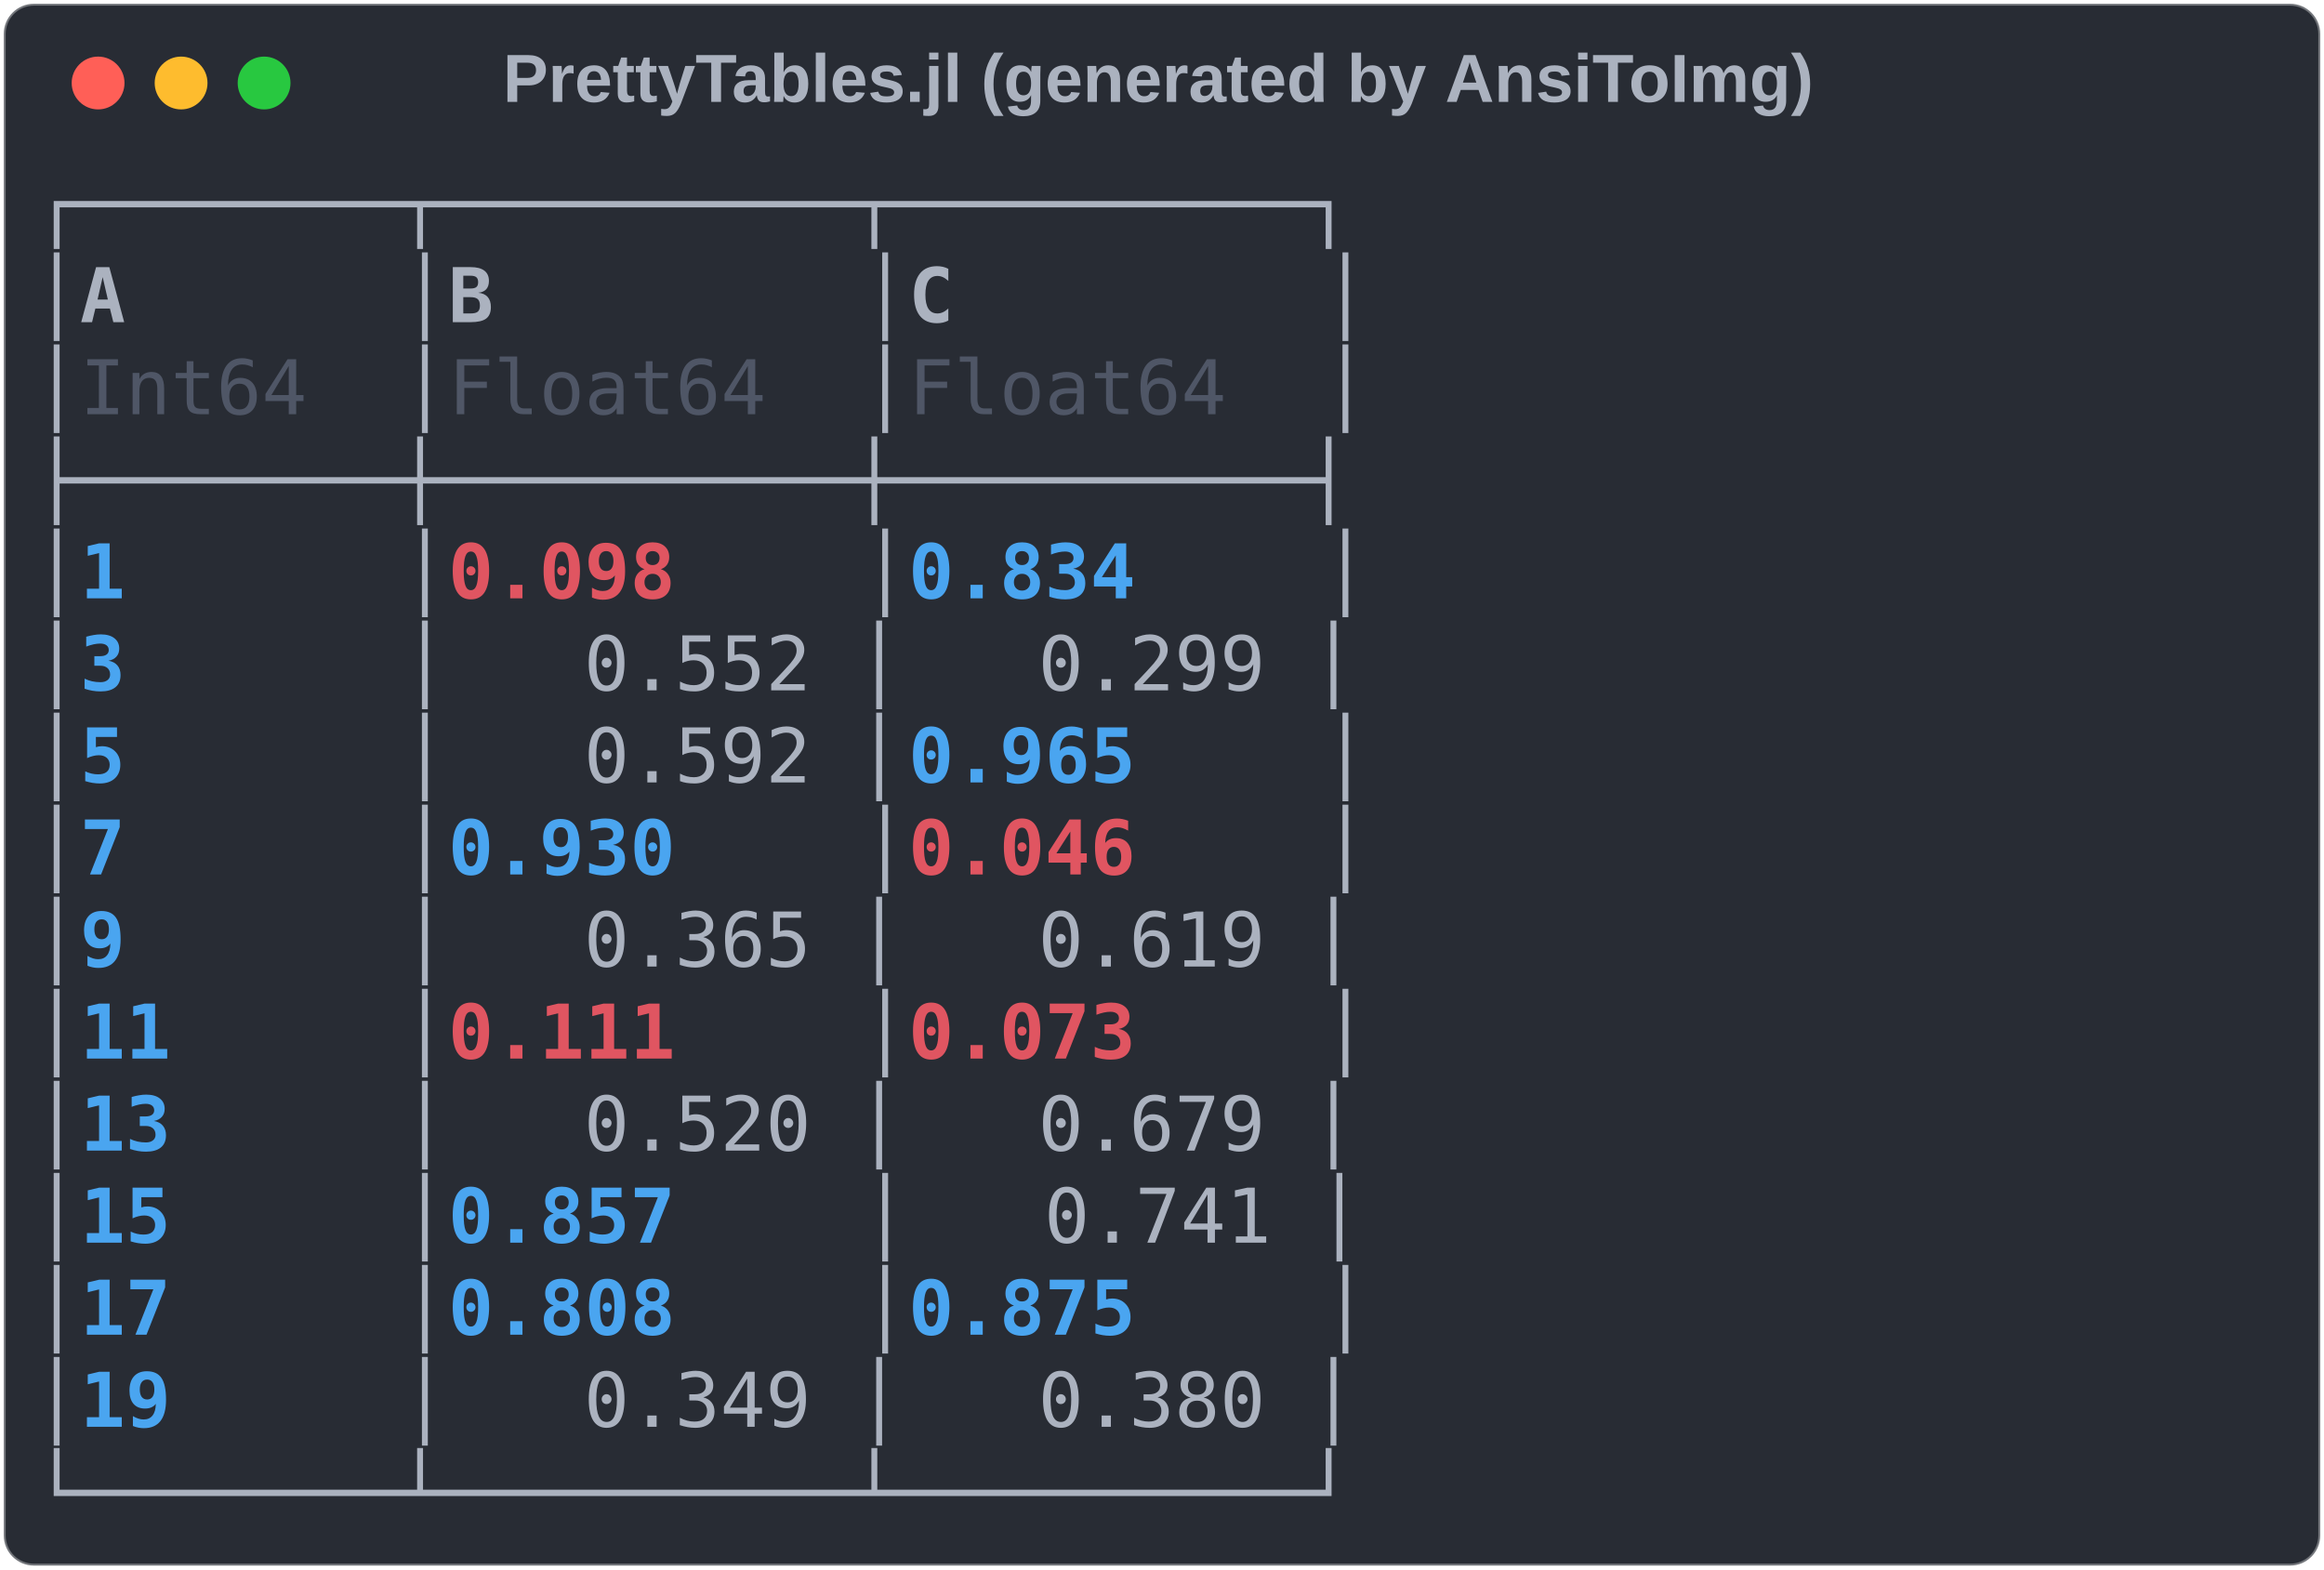
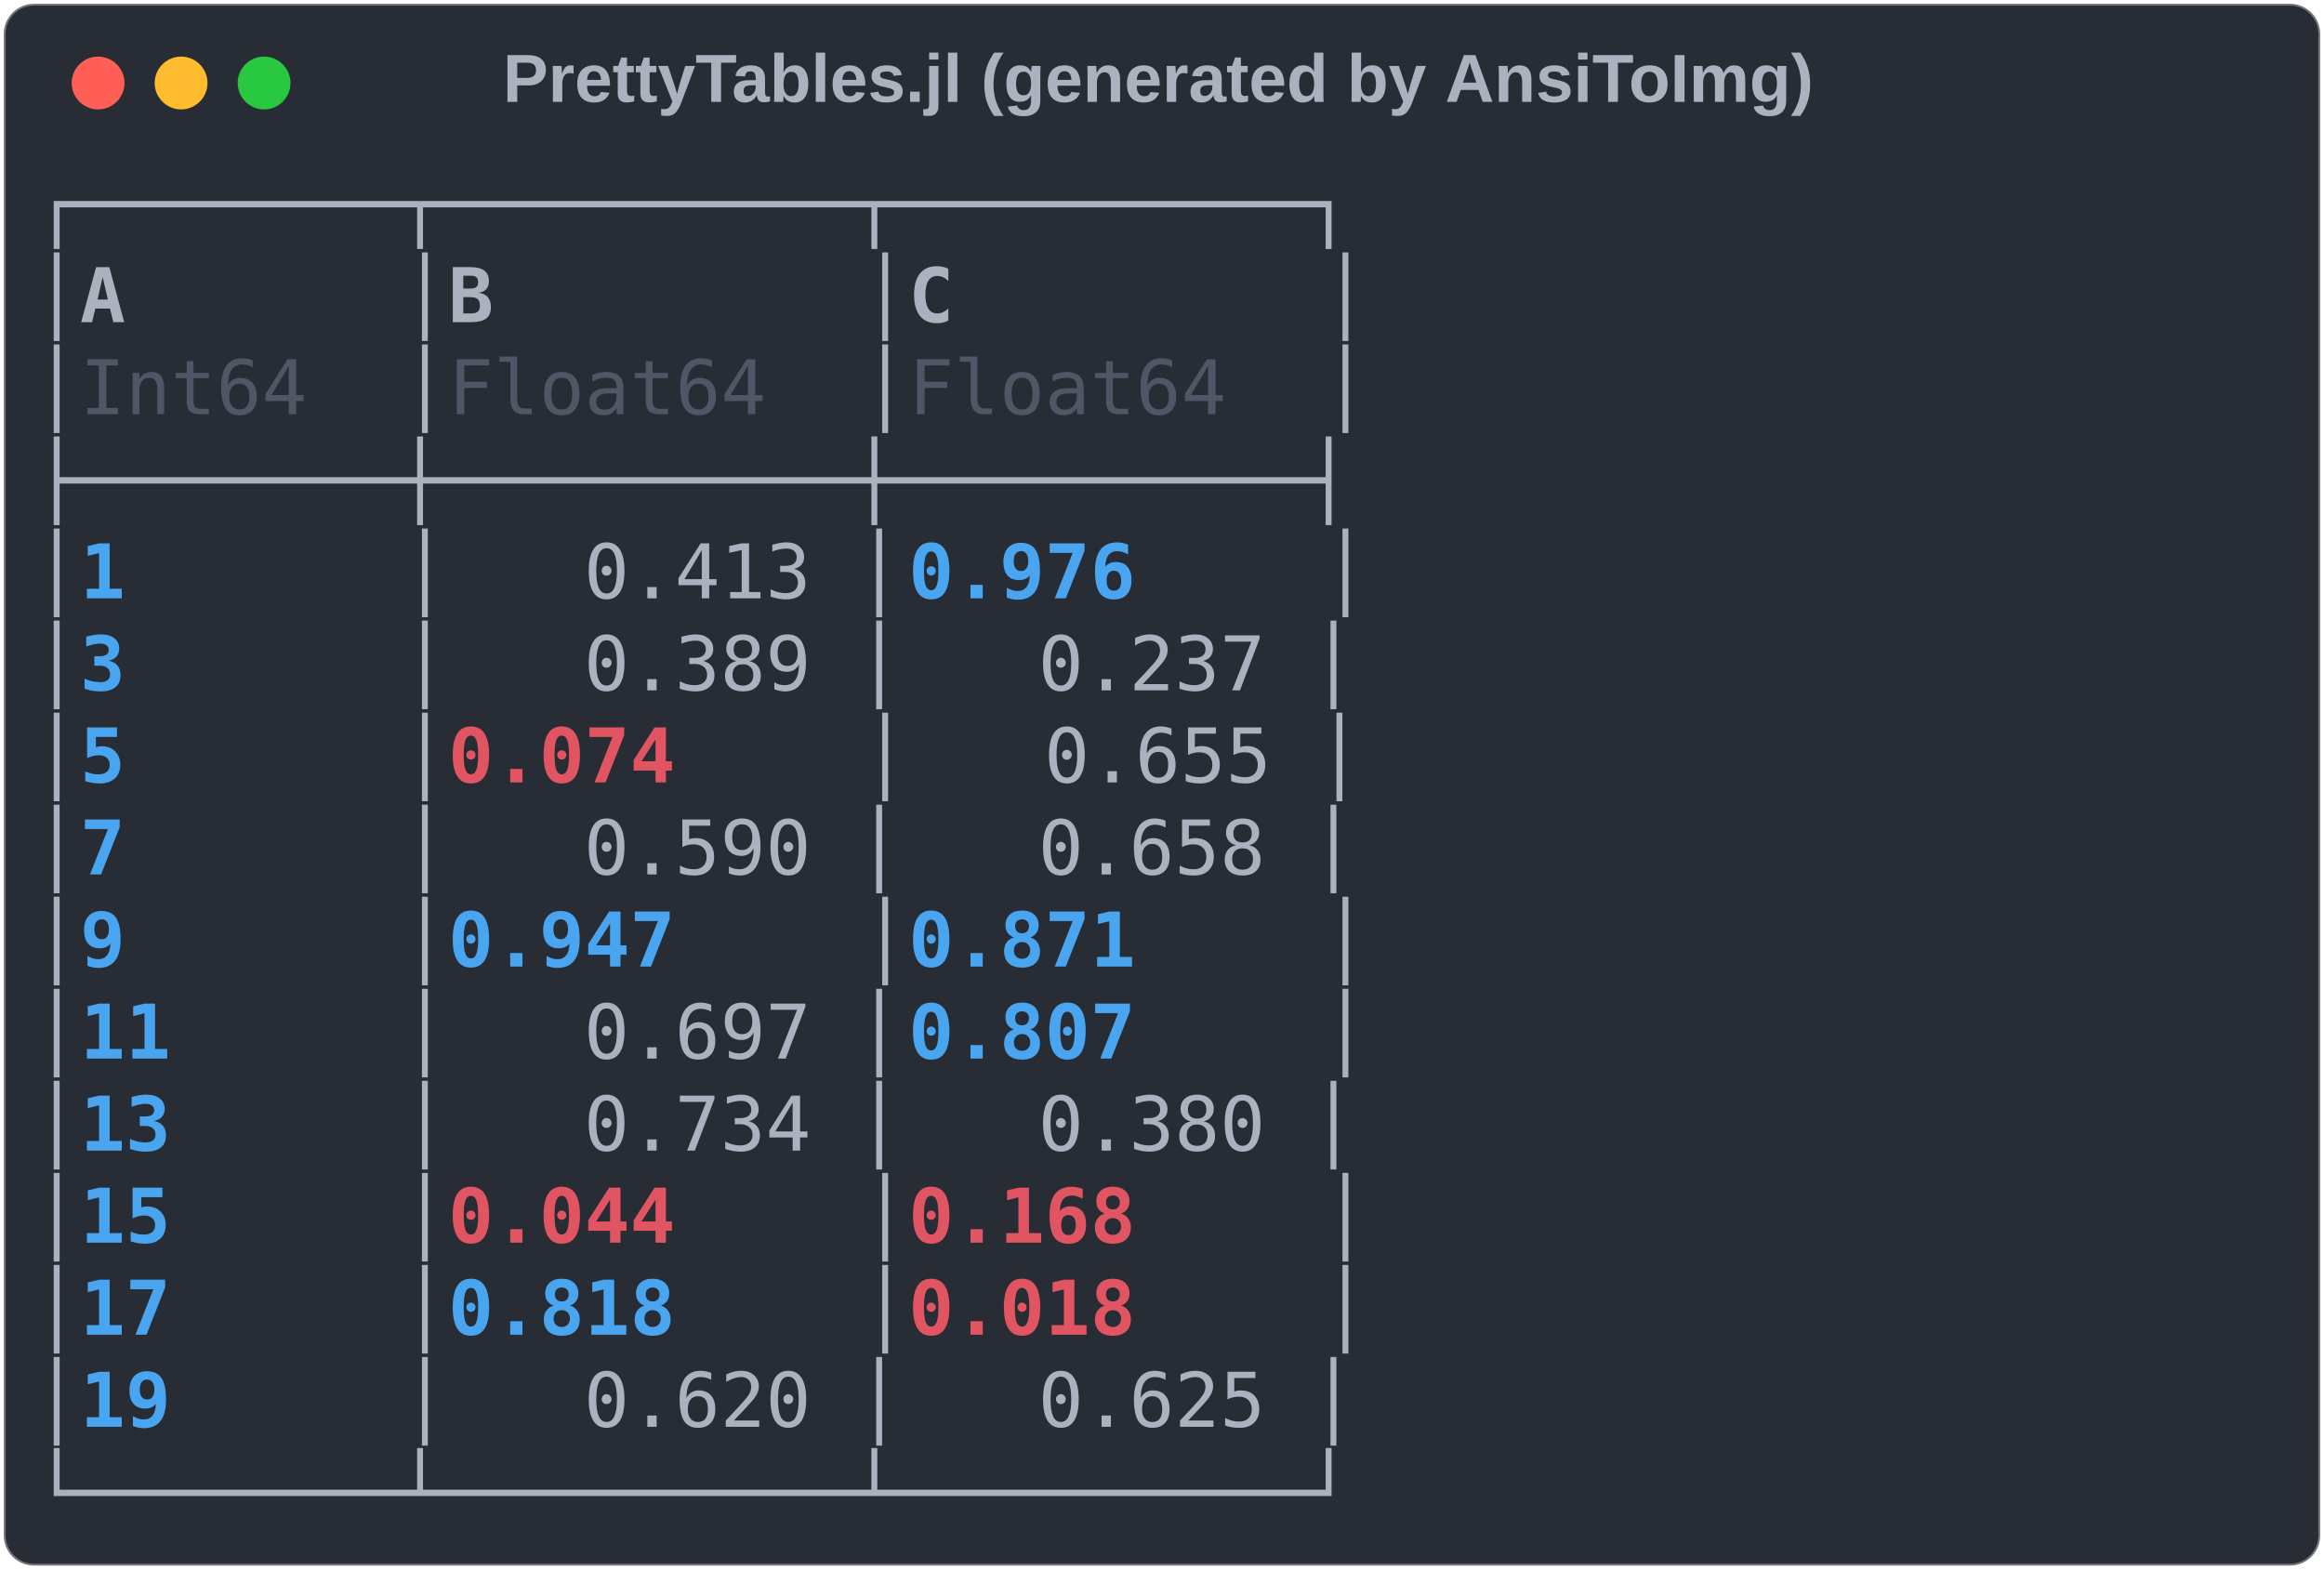
<svg xmlns="http://www.w3.org/2000/svg" class="rich-terminal" viewBox="0 0 616 416.0">
  <style>

    @font-face {
        font-family: "Fira Code";
        src: local("FiraCode-Regular"),
                url("https://cdnjs.cloudflare.com/ajax/libs/firacode/6.2.0/woff2/FiraCode-Regular.woff2") format("woff2"),
                url("https://cdnjs.cloudflare.com/ajax/libs/firacode/6.2.0/woff/FiraCode-Regular.woff") format("woff");
        font-style: normal;
        font-weight: 400;
    }
    @font-face {
        font-family: "Fira Code";
        src: local("FiraCode-Bold"),
                url("https://cdnjs.cloudflare.com/ajax/libs/firacode/6.2.0/woff2/FiraCode-Bold.woff2") format("woff2"),
                url("https://cdnjs.cloudflare.com/ajax/libs/firacode/6.2.0/woff/FiraCode-Bold.woff") format("woff");
        font-style: bold;
        font-weight: 700;
    }

-     .terminal-3093826116-matrix {
+     .terminal-545515740-matrix {
        font-family: Fira Code, monospace;
        font-size: 20px;
        line-height: 24.4px;
        font-variant-east-asian: full-width;
    }

-     .terminal-3093826116-title {
+     .terminal-545515740-title {
        font-size: 18px;
        font-weight: bold;
        font-family: arial;
    }

-     .terminal-3093826116-r1 { fill: #abb2bf }
- .terminal-3093826116-r2 { fill: #abb2bf;font-weight: bold }
- .terminal-3093826116-r3 { fill: #4f5666 }
- .terminal-3093826116-r4 { fill: #4aa5f0;font-weight: bold }
- .terminal-3093826116-r5 { fill: #e05561;font-weight: bold }
+     .terminal-545515740-r1 { fill: #abb2bf }
+ .terminal-545515740-r2 { fill: #abb2bf;font-weight: bold }
+ .terminal-545515740-r3 { fill: #4f5666 }
+ .terminal-545515740-r4 { fill: #4aa5f0;font-weight: bold }
+ .terminal-545515740-r5 { fill: #e05561;font-weight: bold }
    </style>
  <defs>
-     <clipPath id="terminal-3093826116-clip-terminal">
+     <clipPath id="terminal-545515740-clip-terminal">
      <rect x="0" y="0" width="596.8" height="365.0" />
    </clipPath>
-     <clipPath id="terminal-3093826116-line-0">
+     <clipPath id="terminal-545515740-line-0">
      <rect x="0" y="1.5" width="597.8" height="24.65" />
    </clipPath>
-     <clipPath id="terminal-3093826116-line-1">
+     <clipPath id="terminal-545515740-line-1">
      <rect x="0" y="25.9" width="597.8" height="24.65" />
    </clipPath>
-     <clipPath id="terminal-3093826116-line-2">
+     <clipPath id="terminal-545515740-line-2">
      <rect x="0" y="50.3" width="597.8" height="24.65" />
    </clipPath>
-     <clipPath id="terminal-3093826116-line-3">
+     <clipPath id="terminal-545515740-line-3">
      <rect x="0" y="74.7" width="597.8" height="24.65" />
    </clipPath>
-     <clipPath id="terminal-3093826116-line-4">
+     <clipPath id="terminal-545515740-line-4">
      <rect x="0" y="99.1" width="597.8" height="24.65" />
    </clipPath>
-     <clipPath id="terminal-3093826116-line-5">
+     <clipPath id="terminal-545515740-line-5">
      <rect x="0" y="123.5" width="597.8" height="24.65" />
    </clipPath>
-     <clipPath id="terminal-3093826116-line-6">
+     <clipPath id="terminal-545515740-line-6">
      <rect x="0" y="147.9" width="597.8" height="24.65" />
    </clipPath>
-     <clipPath id="terminal-3093826116-line-7">
+     <clipPath id="terminal-545515740-line-7">
      <rect x="0" y="172.3" width="597.8" height="24.65" />
    </clipPath>
-     <clipPath id="terminal-3093826116-line-8">
+     <clipPath id="terminal-545515740-line-8">
      <rect x="0" y="196.7" width="597.8" height="24.65" />
    </clipPath>
-     <clipPath id="terminal-3093826116-line-9">
+     <clipPath id="terminal-545515740-line-9">
      <rect x="0" y="221.1" width="597.8" height="24.65" />
    </clipPath>
-     <clipPath id="terminal-3093826116-line-10">
+     <clipPath id="terminal-545515740-line-10">
      <rect x="0" y="245.5" width="597.8" height="24.65" />
    </clipPath>
-     <clipPath id="terminal-3093826116-line-11">
+     <clipPath id="terminal-545515740-line-11">
      <rect x="0" y="269.9" width="597.8" height="24.65" />
    </clipPath>
-     <clipPath id="terminal-3093826116-line-12">
+     <clipPath id="terminal-545515740-line-12">
      <rect x="0" y="294.3" width="597.8" height="24.65" />
    </clipPath>
-     <clipPath id="terminal-3093826116-line-13">
+     <clipPath id="terminal-545515740-line-13">
      <rect x="0" y="318.7" width="597.8" height="24.65" />
    </clipPath>
  </defs>
  <rect fill="#282c34" stroke="rgba(255,255,255,0.35)" stroke-width="1" x="1" y="1" width="614" height="414" rx="8" />
-   <text class="terminal-3093826116-title" fill="#abb2bf" text-anchor="middle" x="307" y="27">PrettyTables.jl (generated by AnsiToImg)</text>
+   <text class="terminal-545515740-title" fill="#abb2bf" text-anchor="middle" x="307" y="27">PrettyTables.jl (generated by AnsiToImg)</text>
  <g transform="translate(26,22)">
    <circle cx="0" cy="0" r="7" fill="#ff5f57" />
    <circle cx="22" cy="0" r="7" fill="#febc2e" />
    <circle cx="44" cy="0" r="7" fill="#28c840" />
  </g>
-   <g transform="translate(9, 41)" clip-path="url(#terminal-3093826116-clip-terminal)">
-     <g class="terminal-3093826116-matrix">
-       <text class="terminal-3093826116-r1" x="0" y="20" textLength="353.8" clip-path="url(#terminal-3093826116-line-0)">┌───────┬─────────┬─────────┐</text>
-       <text class="terminal-3093826116-r1" x="597.8" y="20" textLength="12.2" clip-path="url(#terminal-3093826116-line-0)">
+   <g transform="translate(9, 41)" clip-path="url(#terminal-545515740-clip-terminal)">
+     <g class="terminal-545515740-matrix">
+       <text class="terminal-545515740-r1" x="0" y="20" textLength="353.8" clip-path="url(#terminal-545515740-line-0)">┌───────┬─────────┬─────────┐</text>
+       <text class="terminal-545515740-r1" x="597.8" y="20" textLength="12.2" clip-path="url(#terminal-545515740-line-0)">
</text>
-       <text class="terminal-3093826116-r1" x="0" y="44.4" textLength="12.2" clip-path="url(#terminal-3093826116-line-1)">│</text>
-       <text class="terminal-3093826116-r2" x="12.2" y="44.4" textLength="85.4" clip-path="url(#terminal-3093826116-line-1)">     A </text>
-       <text class="terminal-3093826116-r1" x="97.6" y="44.4" textLength="12.2" clip-path="url(#terminal-3093826116-line-1)">│</text>
-       <text class="terminal-3093826116-r2" x="109.8" y="44.4" textLength="109.8" clip-path="url(#terminal-3093826116-line-1)">       B </text>
-       <text class="terminal-3093826116-r1" x="219.6" y="44.4" textLength="12.2" clip-path="url(#terminal-3093826116-line-1)">│</text>
-       <text class="terminal-3093826116-r2" x="231.8" y="44.4" textLength="109.8" clip-path="url(#terminal-3093826116-line-1)">       C </text>
-       <text class="terminal-3093826116-r1" x="341.6" y="44.4" textLength="12.2" clip-path="url(#terminal-3093826116-line-1)">│</text>
-       <text class="terminal-3093826116-r1" x="597.8" y="44.4" textLength="12.2" clip-path="url(#terminal-3093826116-line-1)">
+       <text class="terminal-545515740-r1" x="0" y="44.4" textLength="12.2" clip-path="url(#terminal-545515740-line-1)">│</text>
+       <text class="terminal-545515740-r2" x="12.2" y="44.4" textLength="85.4" clip-path="url(#terminal-545515740-line-1)">     A </text>
+       <text class="terminal-545515740-r1" x="97.6" y="44.4" textLength="12.2" clip-path="url(#terminal-545515740-line-1)">│</text>
+       <text class="terminal-545515740-r2" x="109.8" y="44.4" textLength="109.8" clip-path="url(#terminal-545515740-line-1)">       B </text>
+       <text class="terminal-545515740-r1" x="219.6" y="44.4" textLength="12.2" clip-path="url(#terminal-545515740-line-1)">│</text>
+       <text class="terminal-545515740-r2" x="231.8" y="44.4" textLength="109.8" clip-path="url(#terminal-545515740-line-1)">       C </text>
+       <text class="terminal-545515740-r1" x="341.6" y="44.4" textLength="12.2" clip-path="url(#terminal-545515740-line-1)">│</text>
+       <text class="terminal-545515740-r1" x="597.8" y="44.4" textLength="12.2" clip-path="url(#terminal-545515740-line-1)">
</text>
-       <text class="terminal-3093826116-r1" x="0" y="68.8" textLength="12.2" clip-path="url(#terminal-3093826116-line-2)">│</text>
-       <text class="terminal-3093826116-r3" x="12.2" y="68.8" textLength="85.4" clip-path="url(#terminal-3093826116-line-2)"> Int64 </text>
-       <text class="terminal-3093826116-r1" x="97.6" y="68.8" textLength="12.2" clip-path="url(#terminal-3093826116-line-2)">│</text>
-       <text class="terminal-3093826116-r3" x="109.8" y="68.8" textLength="109.8" clip-path="url(#terminal-3093826116-line-2)"> Float64 </text>
-       <text class="terminal-3093826116-r1" x="219.6" y="68.8" textLength="12.2" clip-path="url(#terminal-3093826116-line-2)">│</text>
-       <text class="terminal-3093826116-r3" x="231.8" y="68.8" textLength="109.8" clip-path="url(#terminal-3093826116-line-2)"> Float64 </text>
-       <text class="terminal-3093826116-r1" x="341.6" y="68.8" textLength="12.2" clip-path="url(#terminal-3093826116-line-2)">│</text>
-       <text class="terminal-3093826116-r1" x="597.8" y="68.8" textLength="12.2" clip-path="url(#terminal-3093826116-line-2)">
+       <text class="terminal-545515740-r1" x="0" y="68.8" textLength="12.2" clip-path="url(#terminal-545515740-line-2)">│</text>
+       <text class="terminal-545515740-r3" x="12.2" y="68.8" textLength="85.4" clip-path="url(#terminal-545515740-line-2)"> Int64 </text>
+       <text class="terminal-545515740-r1" x="97.6" y="68.8" textLength="12.2" clip-path="url(#terminal-545515740-line-2)">│</text>
+       <text class="terminal-545515740-r3" x="109.8" y="68.8" textLength="109.8" clip-path="url(#terminal-545515740-line-2)"> Float64 </text>
+       <text class="terminal-545515740-r1" x="219.6" y="68.8" textLength="12.2" clip-path="url(#terminal-545515740-line-2)">│</text>
+       <text class="terminal-545515740-r3" x="231.8" y="68.8" textLength="109.8" clip-path="url(#terminal-545515740-line-2)"> Float64 </text>
+       <text class="terminal-545515740-r1" x="341.6" y="68.8" textLength="12.2" clip-path="url(#terminal-545515740-line-2)">│</text>
+       <text class="terminal-545515740-r1" x="597.8" y="68.8" textLength="12.2" clip-path="url(#terminal-545515740-line-2)">
</text>
-       <text class="terminal-3093826116-r1" x="0" y="93.2" textLength="353.8" clip-path="url(#terminal-3093826116-line-3)">├───────┼─────────┼─────────┤</text>
-       <text class="terminal-3093826116-r1" x="597.8" y="93.2" textLength="12.2" clip-path="url(#terminal-3093826116-line-3)">
+       <text class="terminal-545515740-r1" x="0" y="93.2" textLength="353.8" clip-path="url(#terminal-545515740-line-3)">├───────┼─────────┼─────────┤</text>
+       <text class="terminal-545515740-r1" x="597.8" y="93.2" textLength="12.2" clip-path="url(#terminal-545515740-line-3)">
</text>
-       <text class="terminal-3093826116-r1" x="0" y="117.6" textLength="12.2" clip-path="url(#terminal-3093826116-line-4)">│</text>
-       <text class="terminal-3093826116-r4" x="12.2" y="117.6" textLength="85.4" clip-path="url(#terminal-3093826116-line-4)">     1 </text>
-       <text class="terminal-3093826116-r1" x="97.6" y="117.6" textLength="12.2" clip-path="url(#terminal-3093826116-line-4)">│</text>
-       <text class="terminal-3093826116-r5" x="109.8" y="117.6" textLength="109.8" clip-path="url(#terminal-3093826116-line-4)">   0.098 </text>
-       <text class="terminal-3093826116-r1" x="219.6" y="117.6" textLength="12.2" clip-path="url(#terminal-3093826116-line-4)">│</text>
-       <text class="terminal-3093826116-r4" x="231.8" y="117.6" textLength="109.8" clip-path="url(#terminal-3093826116-line-4)">   0.834 </text>
-       <text class="terminal-3093826116-r1" x="341.6" y="117.6" textLength="12.2" clip-path="url(#terminal-3093826116-line-4)">│</text>
-       <text class="terminal-3093826116-r1" x="597.8" y="117.6" textLength="12.2" clip-path="url(#terminal-3093826116-line-4)">
+       <text class="terminal-545515740-r1" x="0" y="117.6" textLength="12.2" clip-path="url(#terminal-545515740-line-4)">│</text>
+       <text class="terminal-545515740-r4" x="12.2" y="117.6" textLength="85.4" clip-path="url(#terminal-545515740-line-4)">     1 </text>
+       <text class="terminal-545515740-r1" x="97.6" y="117.6" textLength="134.2" clip-path="url(#terminal-545515740-line-4)">│   0.413 │</text>
+       <text class="terminal-545515740-r4" x="231.8" y="117.6" textLength="109.8" clip-path="url(#terminal-545515740-line-4)">   0.976 </text>
+       <text class="terminal-545515740-r1" x="341.6" y="117.6" textLength="12.2" clip-path="url(#terminal-545515740-line-4)">│</text>
+       <text class="terminal-545515740-r1" x="597.8" y="117.6" textLength="12.2" clip-path="url(#terminal-545515740-line-4)">
</text>
-       <text class="terminal-3093826116-r1" x="0" y="142" textLength="12.2" clip-path="url(#terminal-3093826116-line-5)">│</text>
-       <text class="terminal-3093826116-r4" x="12.2" y="142" textLength="85.4" clip-path="url(#terminal-3093826116-line-5)">     3 </text>
-       <text class="terminal-3093826116-r1" x="97.6" y="142" textLength="256.2" clip-path="url(#terminal-3093826116-line-5)">│   0.552 │   0.299 │</text>
-       <text class="terminal-3093826116-r1" x="597.8" y="142" textLength="12.2" clip-path="url(#terminal-3093826116-line-5)">
+       <text class="terminal-545515740-r1" x="0" y="142" textLength="12.2" clip-path="url(#terminal-545515740-line-5)">│</text>
+       <text class="terminal-545515740-r4" x="12.2" y="142" textLength="85.4" clip-path="url(#terminal-545515740-line-5)">     3 </text>
+       <text class="terminal-545515740-r1" x="97.6" y="142" textLength="256.2" clip-path="url(#terminal-545515740-line-5)">│   0.389 │   0.237 │</text>
+       <text class="terminal-545515740-r1" x="597.8" y="142" textLength="12.2" clip-path="url(#terminal-545515740-line-5)">
</text>
-       <text class="terminal-3093826116-r1" x="0" y="166.4" textLength="12.2" clip-path="url(#terminal-3093826116-line-6)">│</text>
-       <text class="terminal-3093826116-r4" x="12.2" y="166.4" textLength="85.4" clip-path="url(#terminal-3093826116-line-6)">     5 </text>
-       <text class="terminal-3093826116-r1" x="97.6" y="166.4" textLength="134.2" clip-path="url(#terminal-3093826116-line-6)">│   0.592 │</text>
-       <text class="terminal-3093826116-r4" x="231.8" y="166.4" textLength="109.8" clip-path="url(#terminal-3093826116-line-6)">   0.965 </text>
-       <text class="terminal-3093826116-r1" x="341.6" y="166.4" textLength="12.2" clip-path="url(#terminal-3093826116-line-6)">│</text>
-       <text class="terminal-3093826116-r1" x="597.8" y="166.4" textLength="12.2" clip-path="url(#terminal-3093826116-line-6)">
+       <text class="terminal-545515740-r1" x="0" y="166.4" textLength="12.2" clip-path="url(#terminal-545515740-line-6)">│</text>
+       <text class="terminal-545515740-r4" x="12.2" y="166.4" textLength="85.4" clip-path="url(#terminal-545515740-line-6)">     5 </text>
+       <text class="terminal-545515740-r1" x="97.6" y="166.4" textLength="12.2" clip-path="url(#terminal-545515740-line-6)">│</text>
+       <text class="terminal-545515740-r5" x="109.8" y="166.4" textLength="109.8" clip-path="url(#terminal-545515740-line-6)">   0.074 </text>
+       <text class="terminal-545515740-r1" x="219.6" y="166.4" textLength="134.2" clip-path="url(#terminal-545515740-line-6)">│   0.655 │</text>
+       <text class="terminal-545515740-r1" x="597.8" y="166.4" textLength="12.2" clip-path="url(#terminal-545515740-line-6)">
</text>
-       <text class="terminal-3093826116-r1" x="0" y="190.8" textLength="12.2" clip-path="url(#terminal-3093826116-line-7)">│</text>
-       <text class="terminal-3093826116-r4" x="12.2" y="190.8" textLength="85.4" clip-path="url(#terminal-3093826116-line-7)">     7 </text>
-       <text class="terminal-3093826116-r1" x="97.6" y="190.8" textLength="12.2" clip-path="url(#terminal-3093826116-line-7)">│</text>
-       <text class="terminal-3093826116-r4" x="109.8" y="190.8" textLength="109.8" clip-path="url(#terminal-3093826116-line-7)">   0.930 </text>
-       <text class="terminal-3093826116-r1" x="219.6" y="190.8" textLength="12.2" clip-path="url(#terminal-3093826116-line-7)">│</text>
-       <text class="terminal-3093826116-r5" x="231.8" y="190.8" textLength="109.8" clip-path="url(#terminal-3093826116-line-7)">   0.046 </text>
-       <text class="terminal-3093826116-r1" x="341.6" y="190.8" textLength="12.2" clip-path="url(#terminal-3093826116-line-7)">│</text>
-       <text class="terminal-3093826116-r1" x="597.8" y="190.8" textLength="12.2" clip-path="url(#terminal-3093826116-line-7)">
+       <text class="terminal-545515740-r1" x="0" y="190.8" textLength="12.2" clip-path="url(#terminal-545515740-line-7)">│</text>
+       <text class="terminal-545515740-r4" x="12.2" y="190.8" textLength="85.4" clip-path="url(#terminal-545515740-line-7)">     7 </text>
+       <text class="terminal-545515740-r1" x="97.6" y="190.8" textLength="256.2" clip-path="url(#terminal-545515740-line-7)">│   0.590 │   0.658 │</text>
+       <text class="terminal-545515740-r1" x="597.8" y="190.8" textLength="12.2" clip-path="url(#terminal-545515740-line-7)">
</text>
-       <text class="terminal-3093826116-r1" x="0" y="215.2" textLength="12.2" clip-path="url(#terminal-3093826116-line-8)">│</text>
-       <text class="terminal-3093826116-r4" x="12.2" y="215.2" textLength="85.4" clip-path="url(#terminal-3093826116-line-8)">     9 </text>
-       <text class="terminal-3093826116-r1" x="97.6" y="215.2" textLength="256.2" clip-path="url(#terminal-3093826116-line-8)">│   0.365 │   0.619 │</text>
-       <text class="terminal-3093826116-r1" x="597.8" y="215.2" textLength="12.2" clip-path="url(#terminal-3093826116-line-8)">
+       <text class="terminal-545515740-r1" x="0" y="215.2" textLength="12.2" clip-path="url(#terminal-545515740-line-8)">│</text>
+       <text class="terminal-545515740-r4" x="12.2" y="215.2" textLength="85.4" clip-path="url(#terminal-545515740-line-8)">     9 </text>
+       <text class="terminal-545515740-r1" x="97.6" y="215.2" textLength="12.2" clip-path="url(#terminal-545515740-line-8)">│</text>
+       <text class="terminal-545515740-r4" x="109.8" y="215.2" textLength="109.8" clip-path="url(#terminal-545515740-line-8)">   0.947 </text>
+       <text class="terminal-545515740-r1" x="219.6" y="215.2" textLength="12.2" clip-path="url(#terminal-545515740-line-8)">│</text>
+       <text class="terminal-545515740-r4" x="231.8" y="215.2" textLength="109.8" clip-path="url(#terminal-545515740-line-8)">   0.871 </text>
+       <text class="terminal-545515740-r1" x="341.6" y="215.2" textLength="12.2" clip-path="url(#terminal-545515740-line-8)">│</text>
+       <text class="terminal-545515740-r1" x="597.8" y="215.2" textLength="12.2" clip-path="url(#terminal-545515740-line-8)">
</text>
-       <text class="terminal-3093826116-r1" x="0" y="239.6" textLength="12.2" clip-path="url(#terminal-3093826116-line-9)">│</text>
-       <text class="terminal-3093826116-r4" x="12.2" y="239.6" textLength="85.4" clip-path="url(#terminal-3093826116-line-9)">    11 </text>
-       <text class="terminal-3093826116-r1" x="97.6" y="239.6" textLength="12.2" clip-path="url(#terminal-3093826116-line-9)">│</text>
-       <text class="terminal-3093826116-r5" x="109.8" y="239.6" textLength="109.8" clip-path="url(#terminal-3093826116-line-9)">   0.111 </text>
-       <text class="terminal-3093826116-r1" x="219.6" y="239.6" textLength="12.2" clip-path="url(#terminal-3093826116-line-9)">│</text>
-       <text class="terminal-3093826116-r5" x="231.8" y="239.6" textLength="109.8" clip-path="url(#terminal-3093826116-line-9)">   0.073 </text>
-       <text class="terminal-3093826116-r1" x="341.6" y="239.6" textLength="12.2" clip-path="url(#terminal-3093826116-line-9)">│</text>
-       <text class="terminal-3093826116-r1" x="597.8" y="239.6" textLength="12.2" clip-path="url(#terminal-3093826116-line-9)">
+       <text class="terminal-545515740-r1" x="0" y="239.6" textLength="12.2" clip-path="url(#terminal-545515740-line-9)">│</text>
+       <text class="terminal-545515740-r4" x="12.2" y="239.6" textLength="85.4" clip-path="url(#terminal-545515740-line-9)">    11 </text>
+       <text class="terminal-545515740-r1" x="97.6" y="239.6" textLength="134.2" clip-path="url(#terminal-545515740-line-9)">│   0.697 │</text>
+       <text class="terminal-545515740-r4" x="231.8" y="239.6" textLength="109.8" clip-path="url(#terminal-545515740-line-9)">   0.807 </text>
+       <text class="terminal-545515740-r1" x="341.6" y="239.6" textLength="12.2" clip-path="url(#terminal-545515740-line-9)">│</text>
+       <text class="terminal-545515740-r1" x="597.8" y="239.6" textLength="12.2" clip-path="url(#terminal-545515740-line-9)">
</text>
-       <text class="terminal-3093826116-r1" x="0" y="264" textLength="12.2" clip-path="url(#terminal-3093826116-line-10)">│</text>
-       <text class="terminal-3093826116-r4" x="12.2" y="264" textLength="85.4" clip-path="url(#terminal-3093826116-line-10)">    13 </text>
-       <text class="terminal-3093826116-r1" x="97.6" y="264" textLength="256.2" clip-path="url(#terminal-3093826116-line-10)">│   0.520 │   0.679 │</text>
-       <text class="terminal-3093826116-r1" x="597.8" y="264" textLength="12.2" clip-path="url(#terminal-3093826116-line-10)">
+       <text class="terminal-545515740-r1" x="0" y="264" textLength="12.2" clip-path="url(#terminal-545515740-line-10)">│</text>
+       <text class="terminal-545515740-r4" x="12.2" y="264" textLength="85.4" clip-path="url(#terminal-545515740-line-10)">    13 </text>
+       <text class="terminal-545515740-r1" x="97.6" y="264" textLength="256.2" clip-path="url(#terminal-545515740-line-10)">│   0.734 │   0.380 │</text>
+       <text class="terminal-545515740-r1" x="597.8" y="264" textLength="12.2" clip-path="url(#terminal-545515740-line-10)">
</text>
-       <text class="terminal-3093826116-r1" x="0" y="288.4" textLength="12.2" clip-path="url(#terminal-3093826116-line-11)">│</text>
-       <text class="terminal-3093826116-r4" x="12.2" y="288.4" textLength="85.4" clip-path="url(#terminal-3093826116-line-11)">    15 </text>
-       <text class="terminal-3093826116-r1" x="97.6" y="288.4" textLength="12.2" clip-path="url(#terminal-3093826116-line-11)">│</text>
-       <text class="terminal-3093826116-r4" x="109.8" y="288.4" textLength="109.8" clip-path="url(#terminal-3093826116-line-11)">   0.857 </text>
-       <text class="terminal-3093826116-r1" x="219.6" y="288.4" textLength="134.2" clip-path="url(#terminal-3093826116-line-11)">│   0.741 │</text>
-       <text class="terminal-3093826116-r1" x="597.8" y="288.4" textLength="12.2" clip-path="url(#terminal-3093826116-line-11)">
+       <text class="terminal-545515740-r1" x="0" y="288.4" textLength="12.2" clip-path="url(#terminal-545515740-line-11)">│</text>
+       <text class="terminal-545515740-r4" x="12.2" y="288.4" textLength="85.4" clip-path="url(#terminal-545515740-line-11)">    15 </text>
+       <text class="terminal-545515740-r1" x="97.6" y="288.4" textLength="12.2" clip-path="url(#terminal-545515740-line-11)">│</text>
+       <text class="terminal-545515740-r5" x="109.8" y="288.4" textLength="109.8" clip-path="url(#terminal-545515740-line-11)">   0.044 </text>
+       <text class="terminal-545515740-r1" x="219.6" y="288.4" textLength="12.2" clip-path="url(#terminal-545515740-line-11)">│</text>
+       <text class="terminal-545515740-r5" x="231.8" y="288.4" textLength="109.8" clip-path="url(#terminal-545515740-line-11)">   0.168 </text>
+       <text class="terminal-545515740-r1" x="341.6" y="288.4" textLength="12.2" clip-path="url(#terminal-545515740-line-11)">│</text>
+       <text class="terminal-545515740-r1" x="597.8" y="288.4" textLength="12.2" clip-path="url(#terminal-545515740-line-11)">
</text>
-       <text class="terminal-3093826116-r1" x="0" y="312.8" textLength="12.2" clip-path="url(#terminal-3093826116-line-12)">│</text>
-       <text class="terminal-3093826116-r4" x="12.2" y="312.8" textLength="85.4" clip-path="url(#terminal-3093826116-line-12)">    17 </text>
-       <text class="terminal-3093826116-r1" x="97.6" y="312.8" textLength="12.2" clip-path="url(#terminal-3093826116-line-12)">│</text>
-       <text class="terminal-3093826116-r4" x="109.8" y="312.8" textLength="109.8" clip-path="url(#terminal-3093826116-line-12)">   0.808 </text>
-       <text class="terminal-3093826116-r1" x="219.6" y="312.8" textLength="12.2" clip-path="url(#terminal-3093826116-line-12)">│</text>
-       <text class="terminal-3093826116-r4" x="231.8" y="312.8" textLength="109.8" clip-path="url(#terminal-3093826116-line-12)">   0.875 </text>
-       <text class="terminal-3093826116-r1" x="341.6" y="312.8" textLength="12.2" clip-path="url(#terminal-3093826116-line-12)">│</text>
-       <text class="terminal-3093826116-r1" x="597.8" y="312.8" textLength="12.2" clip-path="url(#terminal-3093826116-line-12)">
+       <text class="terminal-545515740-r1" x="0" y="312.8" textLength="12.2" clip-path="url(#terminal-545515740-line-12)">│</text>
+       <text class="terminal-545515740-r4" x="12.2" y="312.8" textLength="85.4" clip-path="url(#terminal-545515740-line-12)">    17 </text>
+       <text class="terminal-545515740-r1" x="97.6" y="312.8" textLength="12.2" clip-path="url(#terminal-545515740-line-12)">│</text>
+       <text class="terminal-545515740-r4" x="109.8" y="312.8" textLength="109.8" clip-path="url(#terminal-545515740-line-12)">   0.818 </text>
+       <text class="terminal-545515740-r1" x="219.6" y="312.8" textLength="12.2" clip-path="url(#terminal-545515740-line-12)">│</text>
+       <text class="terminal-545515740-r5" x="231.8" y="312.8" textLength="109.8" clip-path="url(#terminal-545515740-line-12)">   0.018 </text>
+       <text class="terminal-545515740-r1" x="341.6" y="312.8" textLength="12.2" clip-path="url(#terminal-545515740-line-12)">│</text>
+       <text class="terminal-545515740-r1" x="597.8" y="312.8" textLength="12.2" clip-path="url(#terminal-545515740-line-12)">
</text>
-       <text class="terminal-3093826116-r1" x="0" y="337.2" textLength="12.2" clip-path="url(#terminal-3093826116-line-13)">│</text>
-       <text class="terminal-3093826116-r4" x="12.2" y="337.2" textLength="85.4" clip-path="url(#terminal-3093826116-line-13)">    19 </text>
-       <text class="terminal-3093826116-r1" x="97.6" y="337.2" textLength="256.2" clip-path="url(#terminal-3093826116-line-13)">│   0.349 │   0.380 │</text>
-       <text class="terminal-3093826116-r1" x="597.8" y="337.2" textLength="12.2" clip-path="url(#terminal-3093826116-line-13)">
+       <text class="terminal-545515740-r1" x="0" y="337.2" textLength="12.2" clip-path="url(#terminal-545515740-line-13)">│</text>
+       <text class="terminal-545515740-r4" x="12.2" y="337.2" textLength="85.4" clip-path="url(#terminal-545515740-line-13)">    19 </text>
+       <text class="terminal-545515740-r1" x="97.6" y="337.2" textLength="256.2" clip-path="url(#terminal-545515740-line-13)">│   0.620 │   0.625 │</text>
+       <text class="terminal-545515740-r1" x="597.8" y="337.2" textLength="12.2" clip-path="url(#terminal-545515740-line-13)">
</text>
-       <text class="terminal-3093826116-r1" x="0" y="361.6" textLength="353.8" clip-path="url(#terminal-3093826116-line-14)">└───────┴─────────┴─────────┘</text>
-       <text class="terminal-3093826116-r1" x="597.8" y="361.6" textLength="12.2" clip-path="url(#terminal-3093826116-line-14)">
+       <text class="terminal-545515740-r1" x="0" y="361.6" textLength="353.8" clip-path="url(#terminal-545515740-line-14)">└───────┴─────────┴─────────┘</text>
+       <text class="terminal-545515740-r1" x="597.8" y="361.6" textLength="12.2" clip-path="url(#terminal-545515740-line-14)">
</text>
    </g>
  </g>
</svg>
